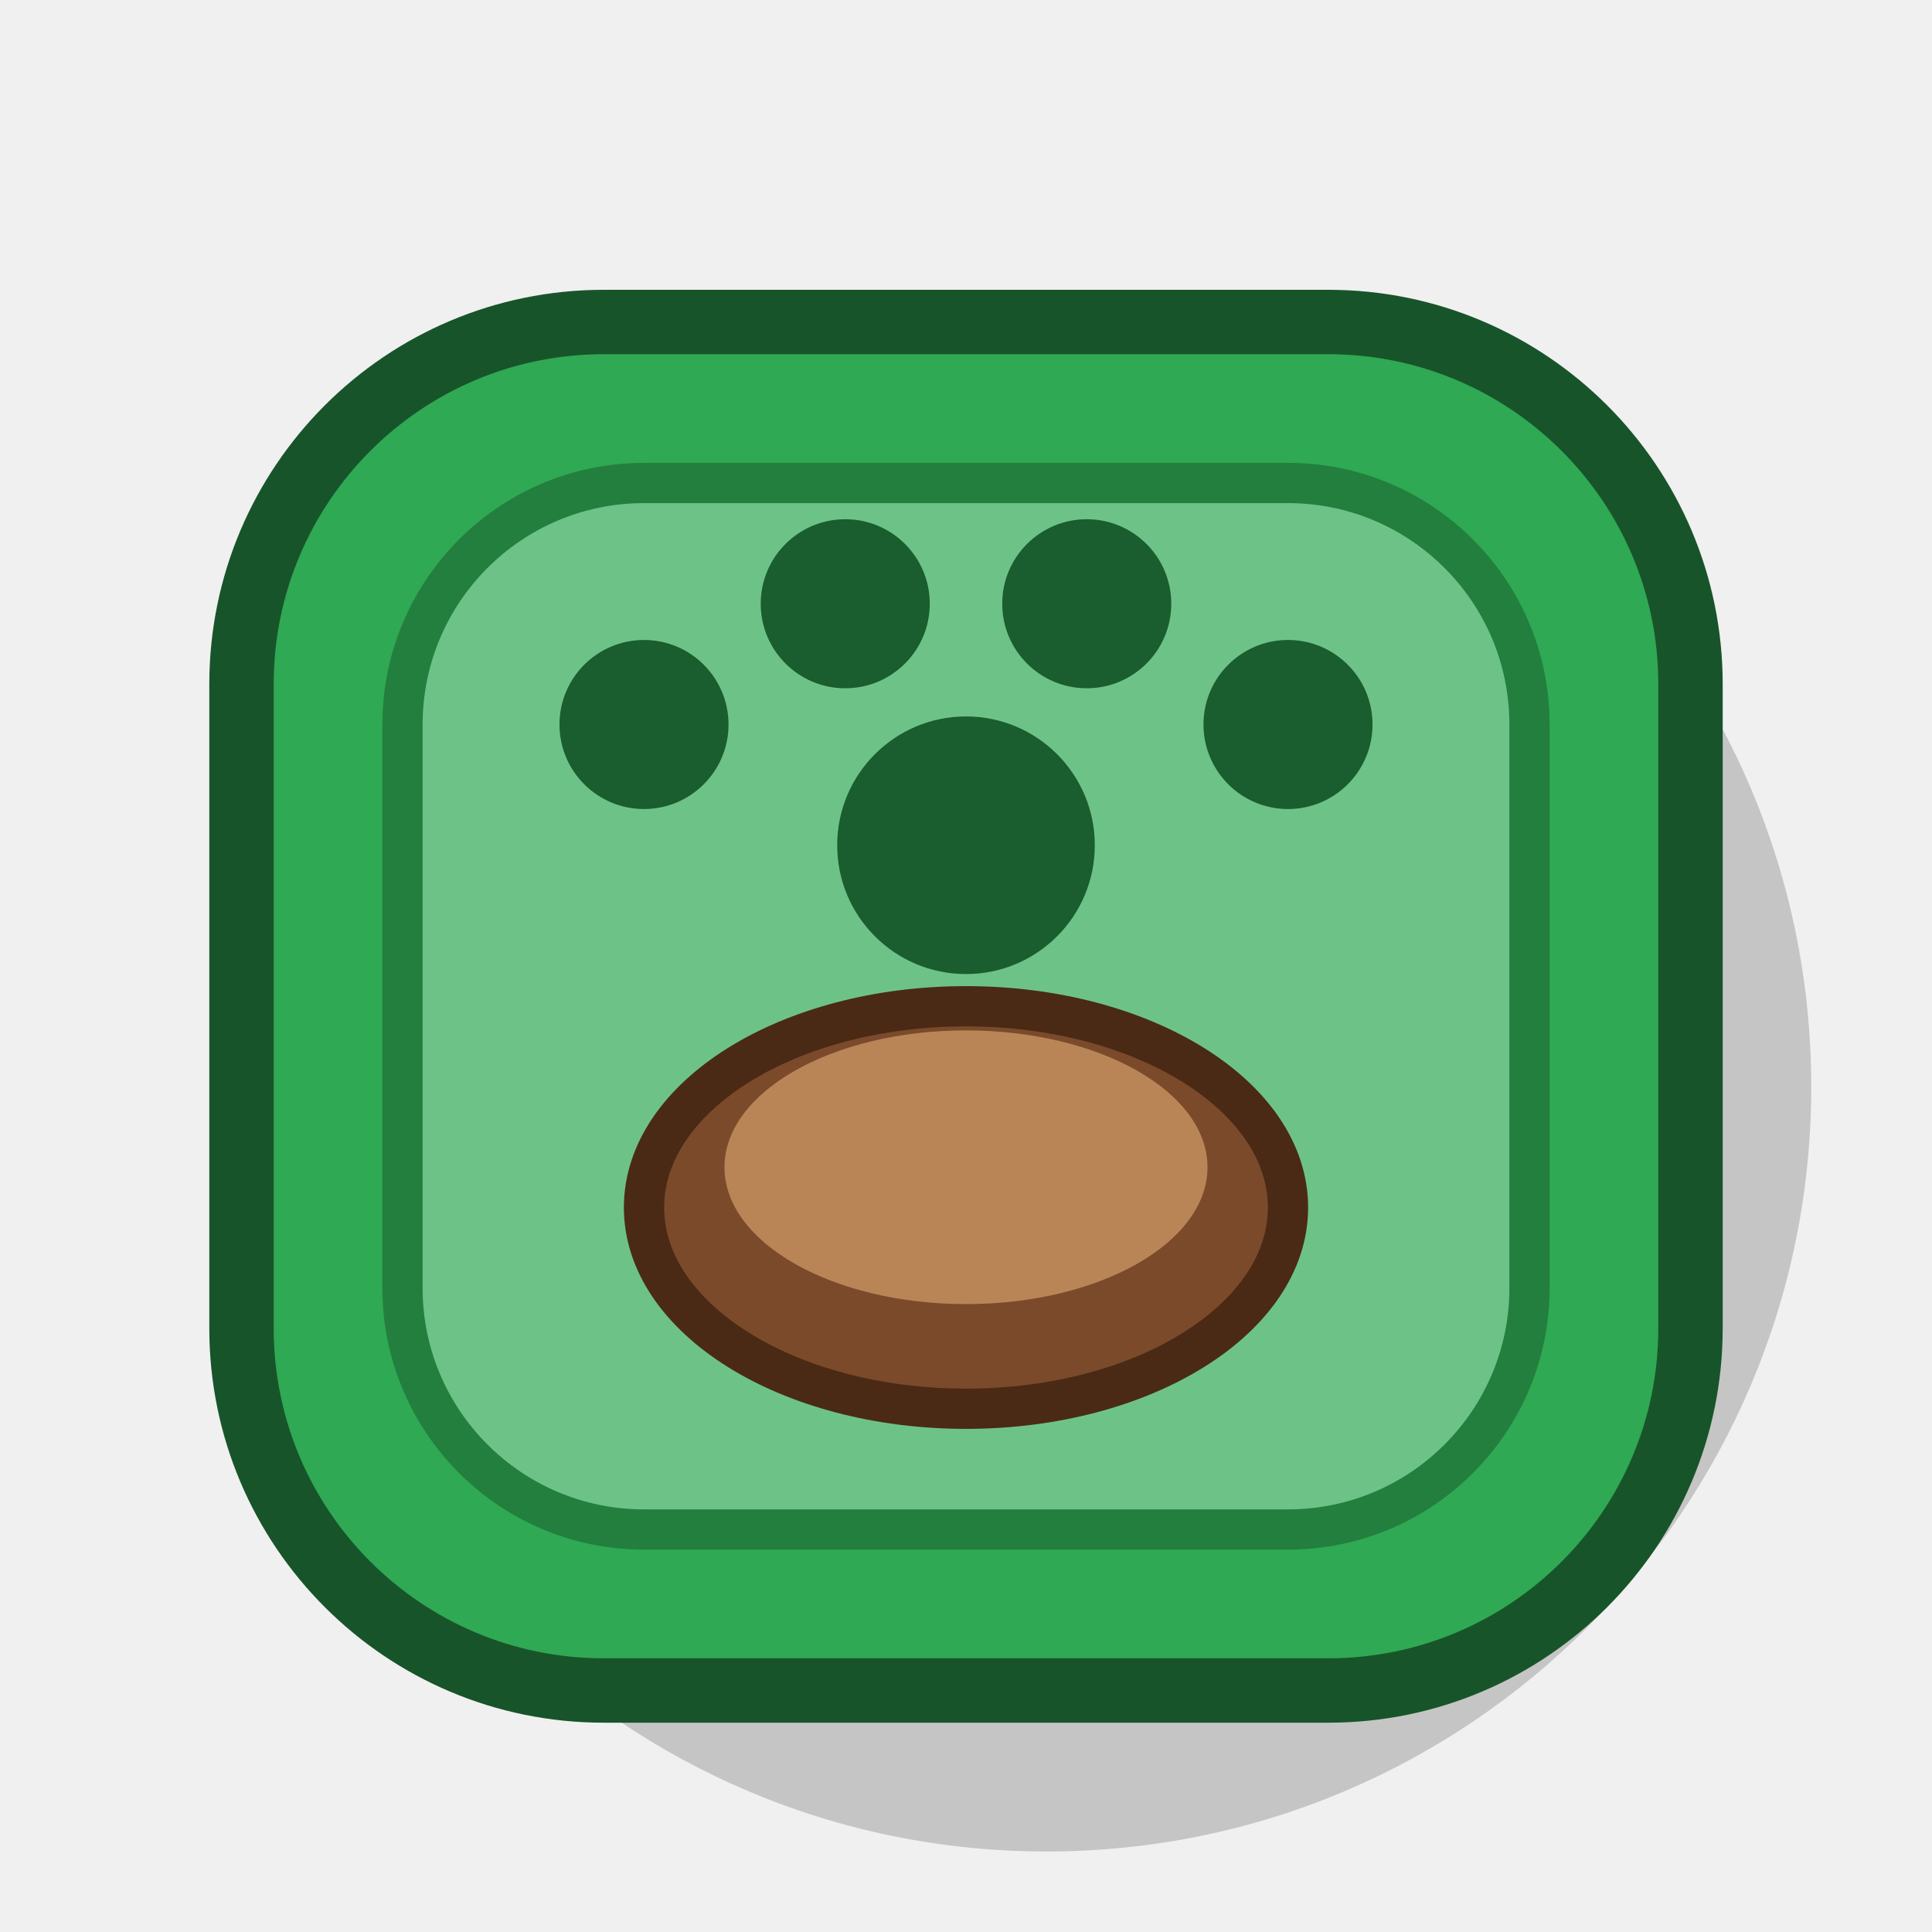
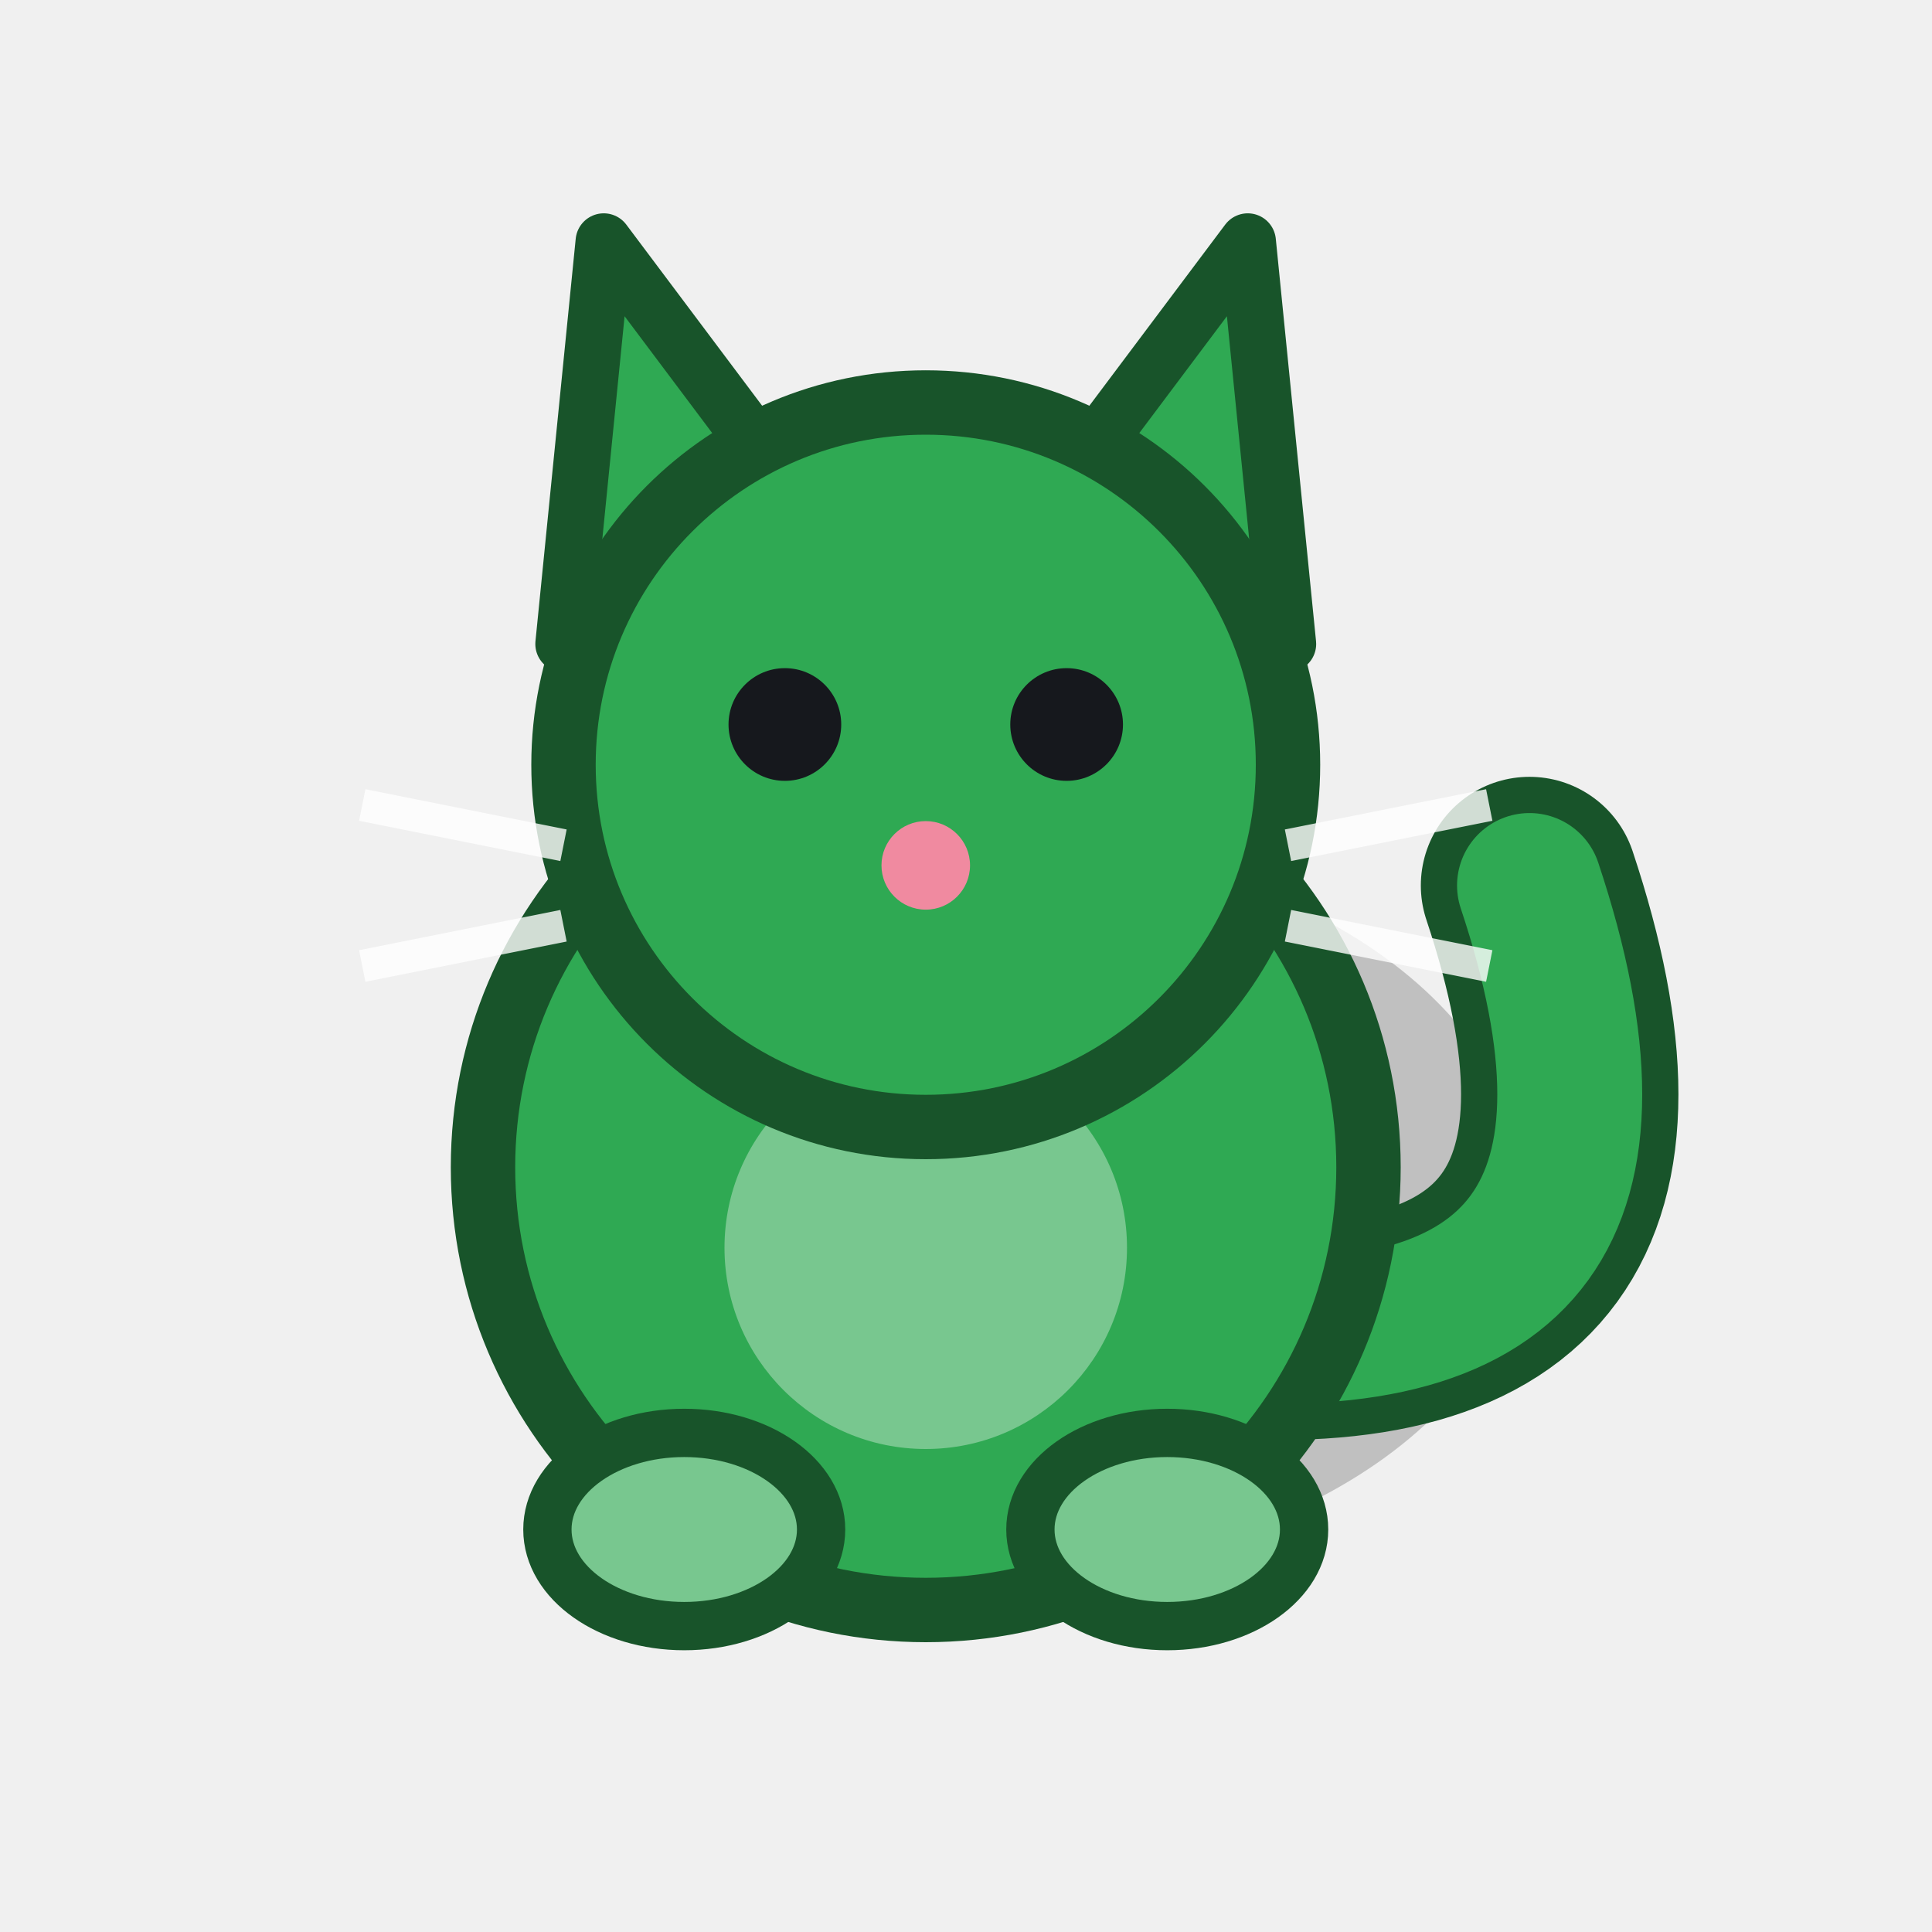
<svg xmlns="http://www.w3.org/2000/svg" width="96" height="96" viewBox="0 0 48 48">
-   <circle cx="26" cy="27" r="19" fill="#000" opacity="0.18" />
-   <rect x="6" y="8" width="36" height="34" rx="9" fill="#2fa953" stroke="#18542a" stroke-width="1.6" />
-   <rect x="10" y="12" width="28" height="26" rx="6" fill="#6dc387" stroke="#237f3e" stroke-width="1" />
-   <ellipse cx="24" cy="30" rx="8" ry="5" fill="#7a4a2b" stroke="#4a2a14" stroke-width="1" />
-   <ellipse cx="24" cy="29" rx="6" ry="3.4" fill="#b98557" />
-   <circle cx="16" cy="18" r="2.1" fill="#1a5d2e" />
-   <circle cx="21" cy="15" r="2.1" fill="#1a5d2e" />
-   <circle cx="27" cy="15" r="2.1" fill="#1a5d2e" />
-   <circle cx="32" cy="18" r="2.1" fill="#1a5d2e" />
-   <circle cx="24" cy="21" r="3.2" fill="#1a5d2e" />
+   <ellipse cx="25" cy="30" rx="13" ry="9" fill="#000" opacity=".2" />
+   <path d="M30 33 Q42 34 38 22" fill="none" stroke="#18542a" stroke-width="5.4" stroke-linecap="round" />
+   <path d="M30 33 Q42 34 38 22" fill="none" stroke="#2fa953" stroke-width="3.6" stroke-linecap="round" />
+   <circle cx="23" cy="29" r="11" fill="#2fa953" stroke="#18542a" stroke-width="1.6" />
+   <circle cx="23" cy="31" r="5" fill="#78c78f" />
+   <ellipse cx="17" cy="38" rx="3.4" ry="2.4" fill="#78c78f" stroke="#18542a" stroke-width="1.2" />
+   <ellipse cx="29" cy="38" rx="3.4" ry="2.4" fill="#78c78f" stroke="#18542a" stroke-width="1.2" />
+   <path d="M21 14 L15 6 L14 16Z" fill="#2fa953" stroke="#18542a" stroke-width="1.4" stroke-linejoin="round" />
+   <path d="M25 14 L31 6 L32 16Z" fill="#2fa953" stroke="#18542a" stroke-width="1.4" stroke-linejoin="round" />
+   <circle cx="23" cy="19" r="9" fill="#2fa953" stroke="#18542a" stroke-width="1.6" />
+   <circle cx="19.5" cy="18" r="1.4" fill="#16181d" />
+   <circle cx="26.5" cy="18" r="1.4" fill="#16181d" />
+   <circle cx="23" cy="21.5" r="1.1" fill="#f08aa0" />
+   <path d="M14 21 L9 20 M14 23 L9 24 M32 21 L37 20 M32 23 L37 24" stroke="#fff" stroke-width=".8" opacity=".8" />
</svg>
